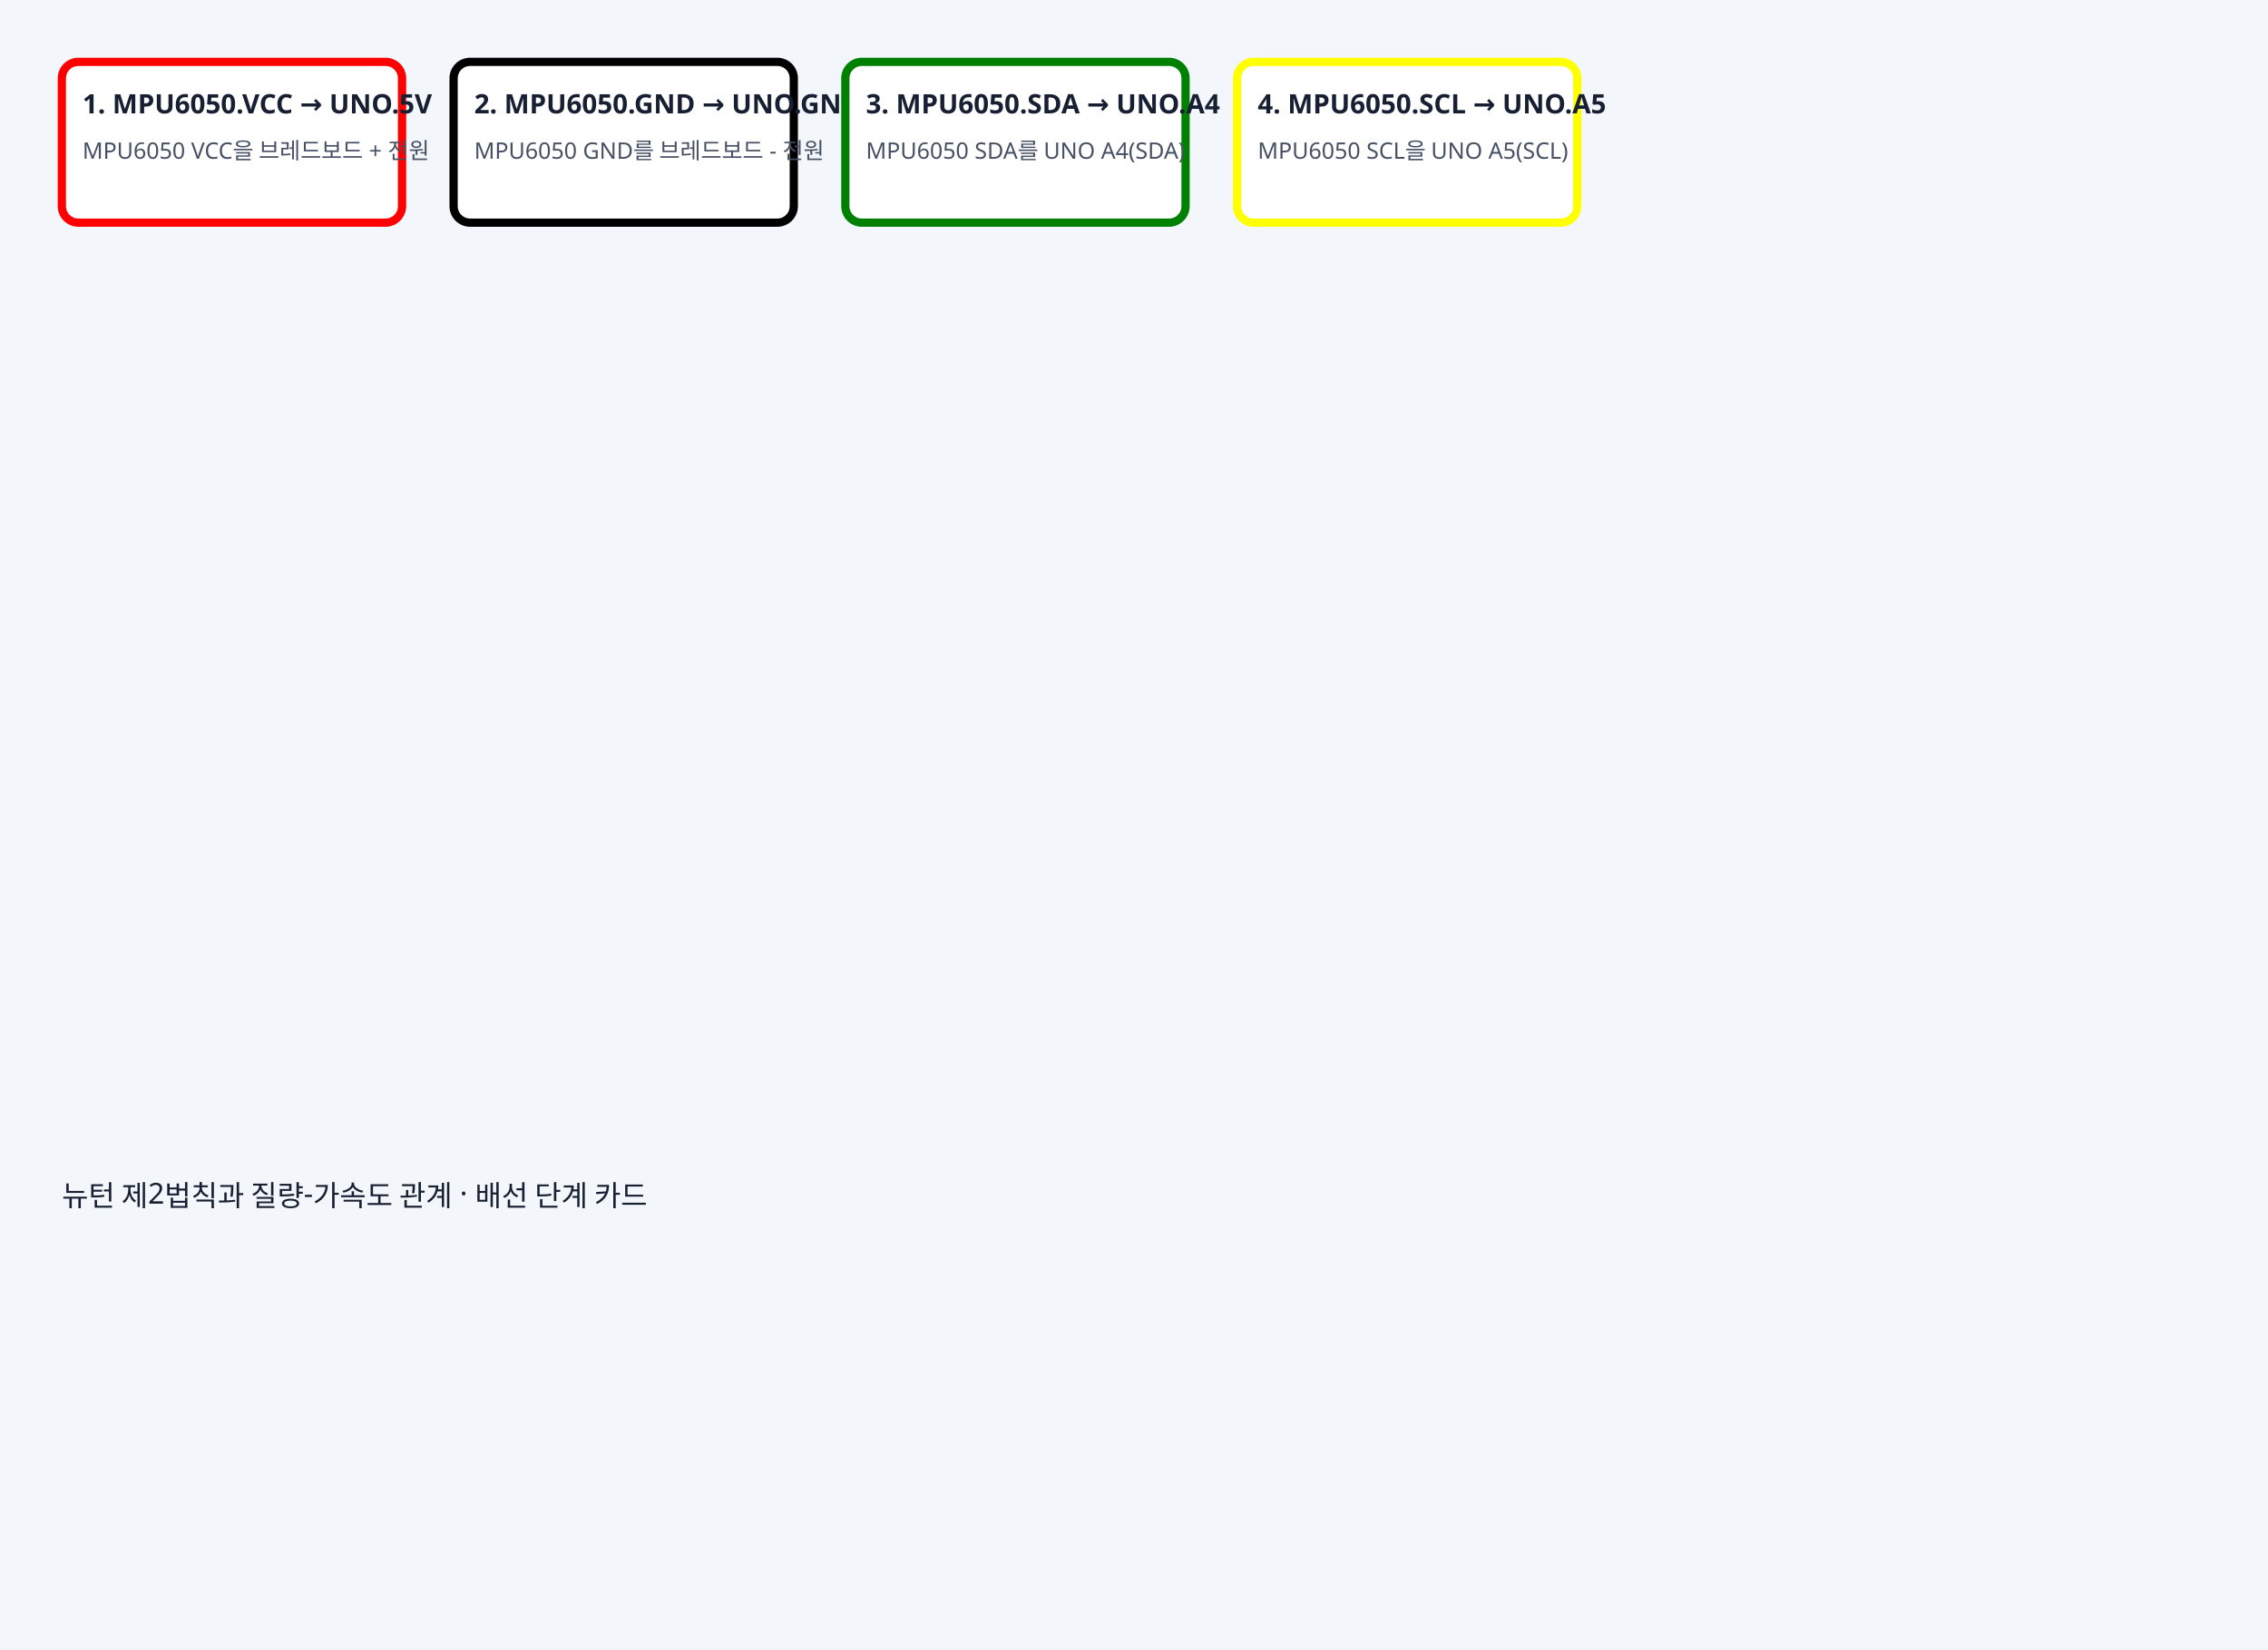
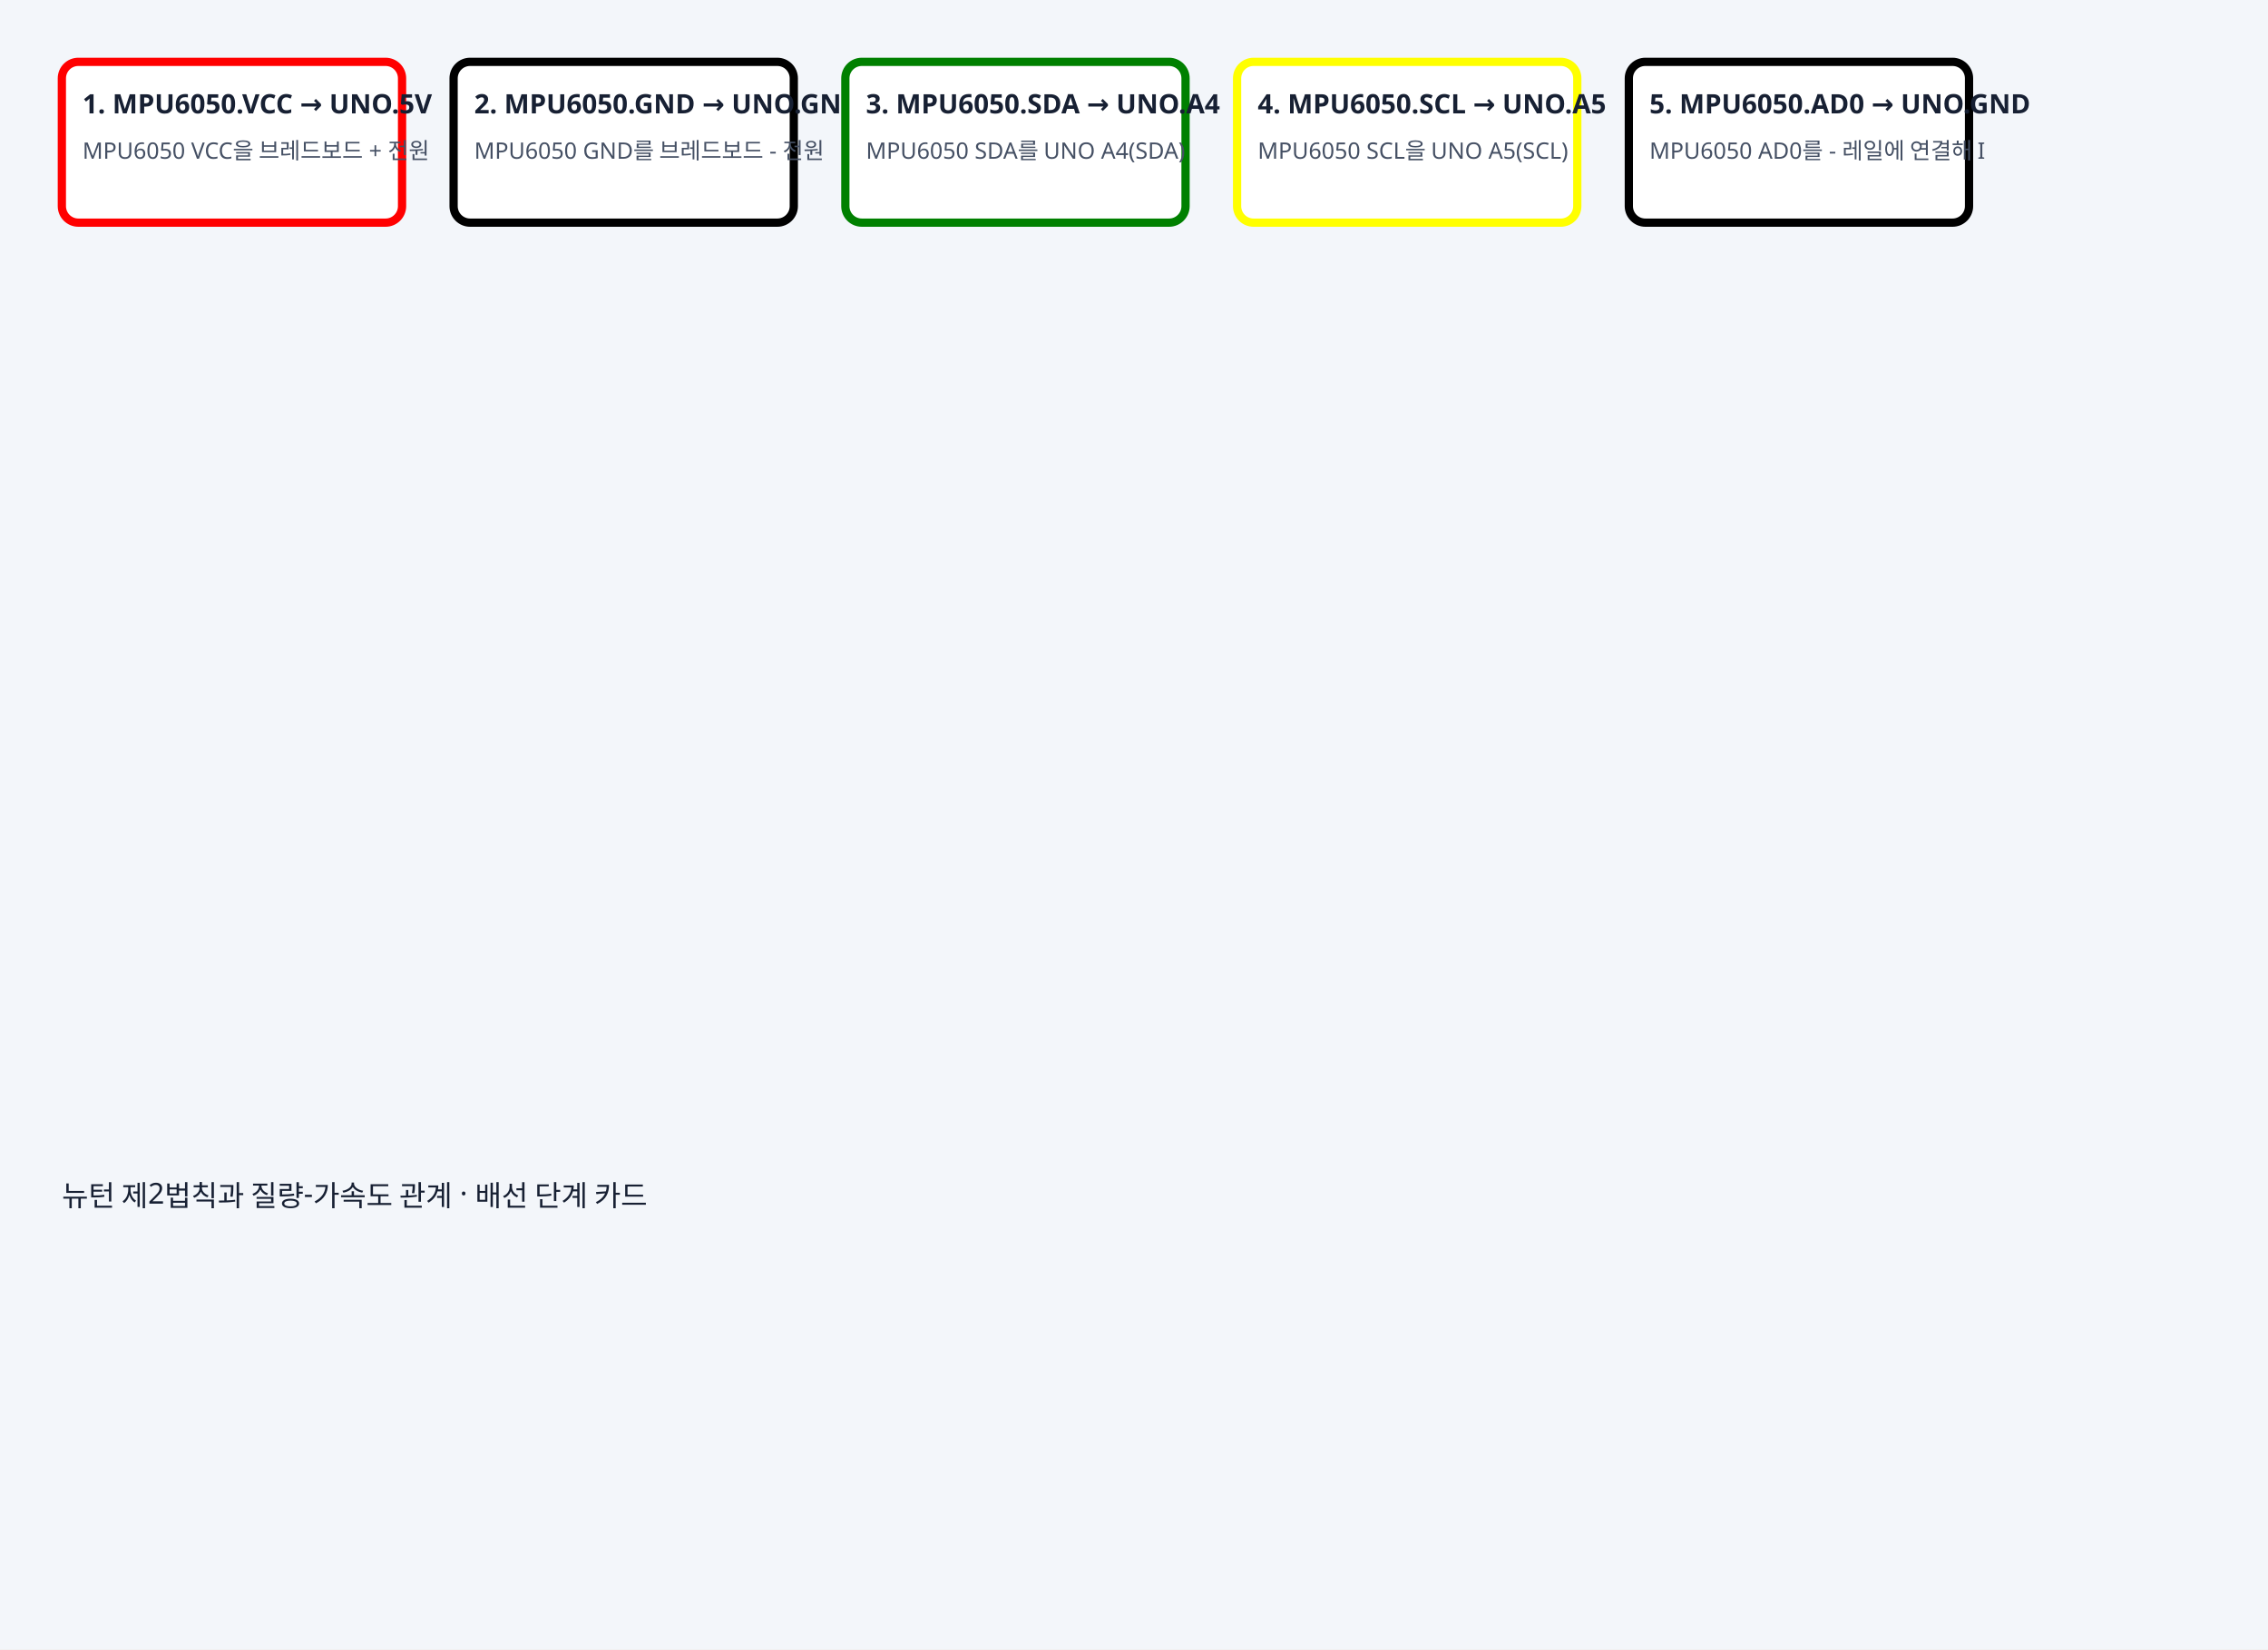
<svg xmlns="http://www.w3.org/2000/svg" width="1100" height="800" viewBox="0 0 1100 800">
  <rect width="100%" height="100%" fill="#f3f6fa" />
  <text x="30" y="585" font-family="sans-serif" font-size="14" fill="#172033">뉴턴 제2법칙과 질량-가속도 관계 · 배선 단계 카드</text>
  <g>
    <rect x="30" y="30" width="165" height="78" rx="8" fill="#ffffff" stroke="red" stroke-width="4" />
    <text x="40" y="55" font-family="sans-serif" font-size="13" font-weight="700" fill="#172033">1. MPU6050.VCC → UNO.5V</text>
    <text x="40" y="77" font-family="sans-serif" font-size="11" fill="#455064">MPU6050 VCC을 브레드보드 + 전원 </text>
  </g>
  <g>
    <rect x="220" y="30" width="165" height="78" rx="8" fill="#ffffff" stroke="black" stroke-width="4" />
    <text x="230" y="55" font-family="sans-serif" font-size="13" font-weight="700" fill="#172033">2. MPU6050.GND → UNO.GND</text>
    <text x="230" y="77" font-family="sans-serif" font-size="11" fill="#455064">MPU6050 GND를 브레드보드 - 전원 </text>
  </g>
  <g>
    <rect x="410" y="30" width="165" height="78" rx="8" fill="#ffffff" stroke="green" stroke-width="4" />
    <text x="420" y="55" font-family="sans-serif" font-size="13" font-weight="700" fill="#172033">3. MPU6050.SDA → UNO.A4</text>
    <text x="420" y="77" font-family="sans-serif" font-size="11" fill="#455064">MPU6050 SDA를 UNO A4(SDA)</text>
  </g>
  <g>
    <rect x="600" y="30" width="165" height="78" rx="8" fill="#ffffff" stroke="yellow" stroke-width="4" />
    <text x="610" y="55" font-family="sans-serif" font-size="13" font-weight="700" fill="#172033">4. MPU6050.SCL → UNO.A5</text>
    <text x="610" y="77" font-family="sans-serif" font-size="11" fill="#455064">MPU6050 SCL을 UNO A5(SCL)</text>
  </g>
+   <g>
+     <rect x="790" y="30" width="165" height="78" rx="8" fill="#ffffff" stroke="black" stroke-width="4" />
+     <text x="800" y="55" font-family="sans-serif" font-size="13" font-weight="700" fill="#172033">5. MPU6050.AD0 → UNO.GND</text>
+     <text x="800" y="77" font-family="sans-serif" font-size="11" fill="#455064">MPU6050 AD0를 - 레일에 연결해 I</text>
+   </g>
</svg>
